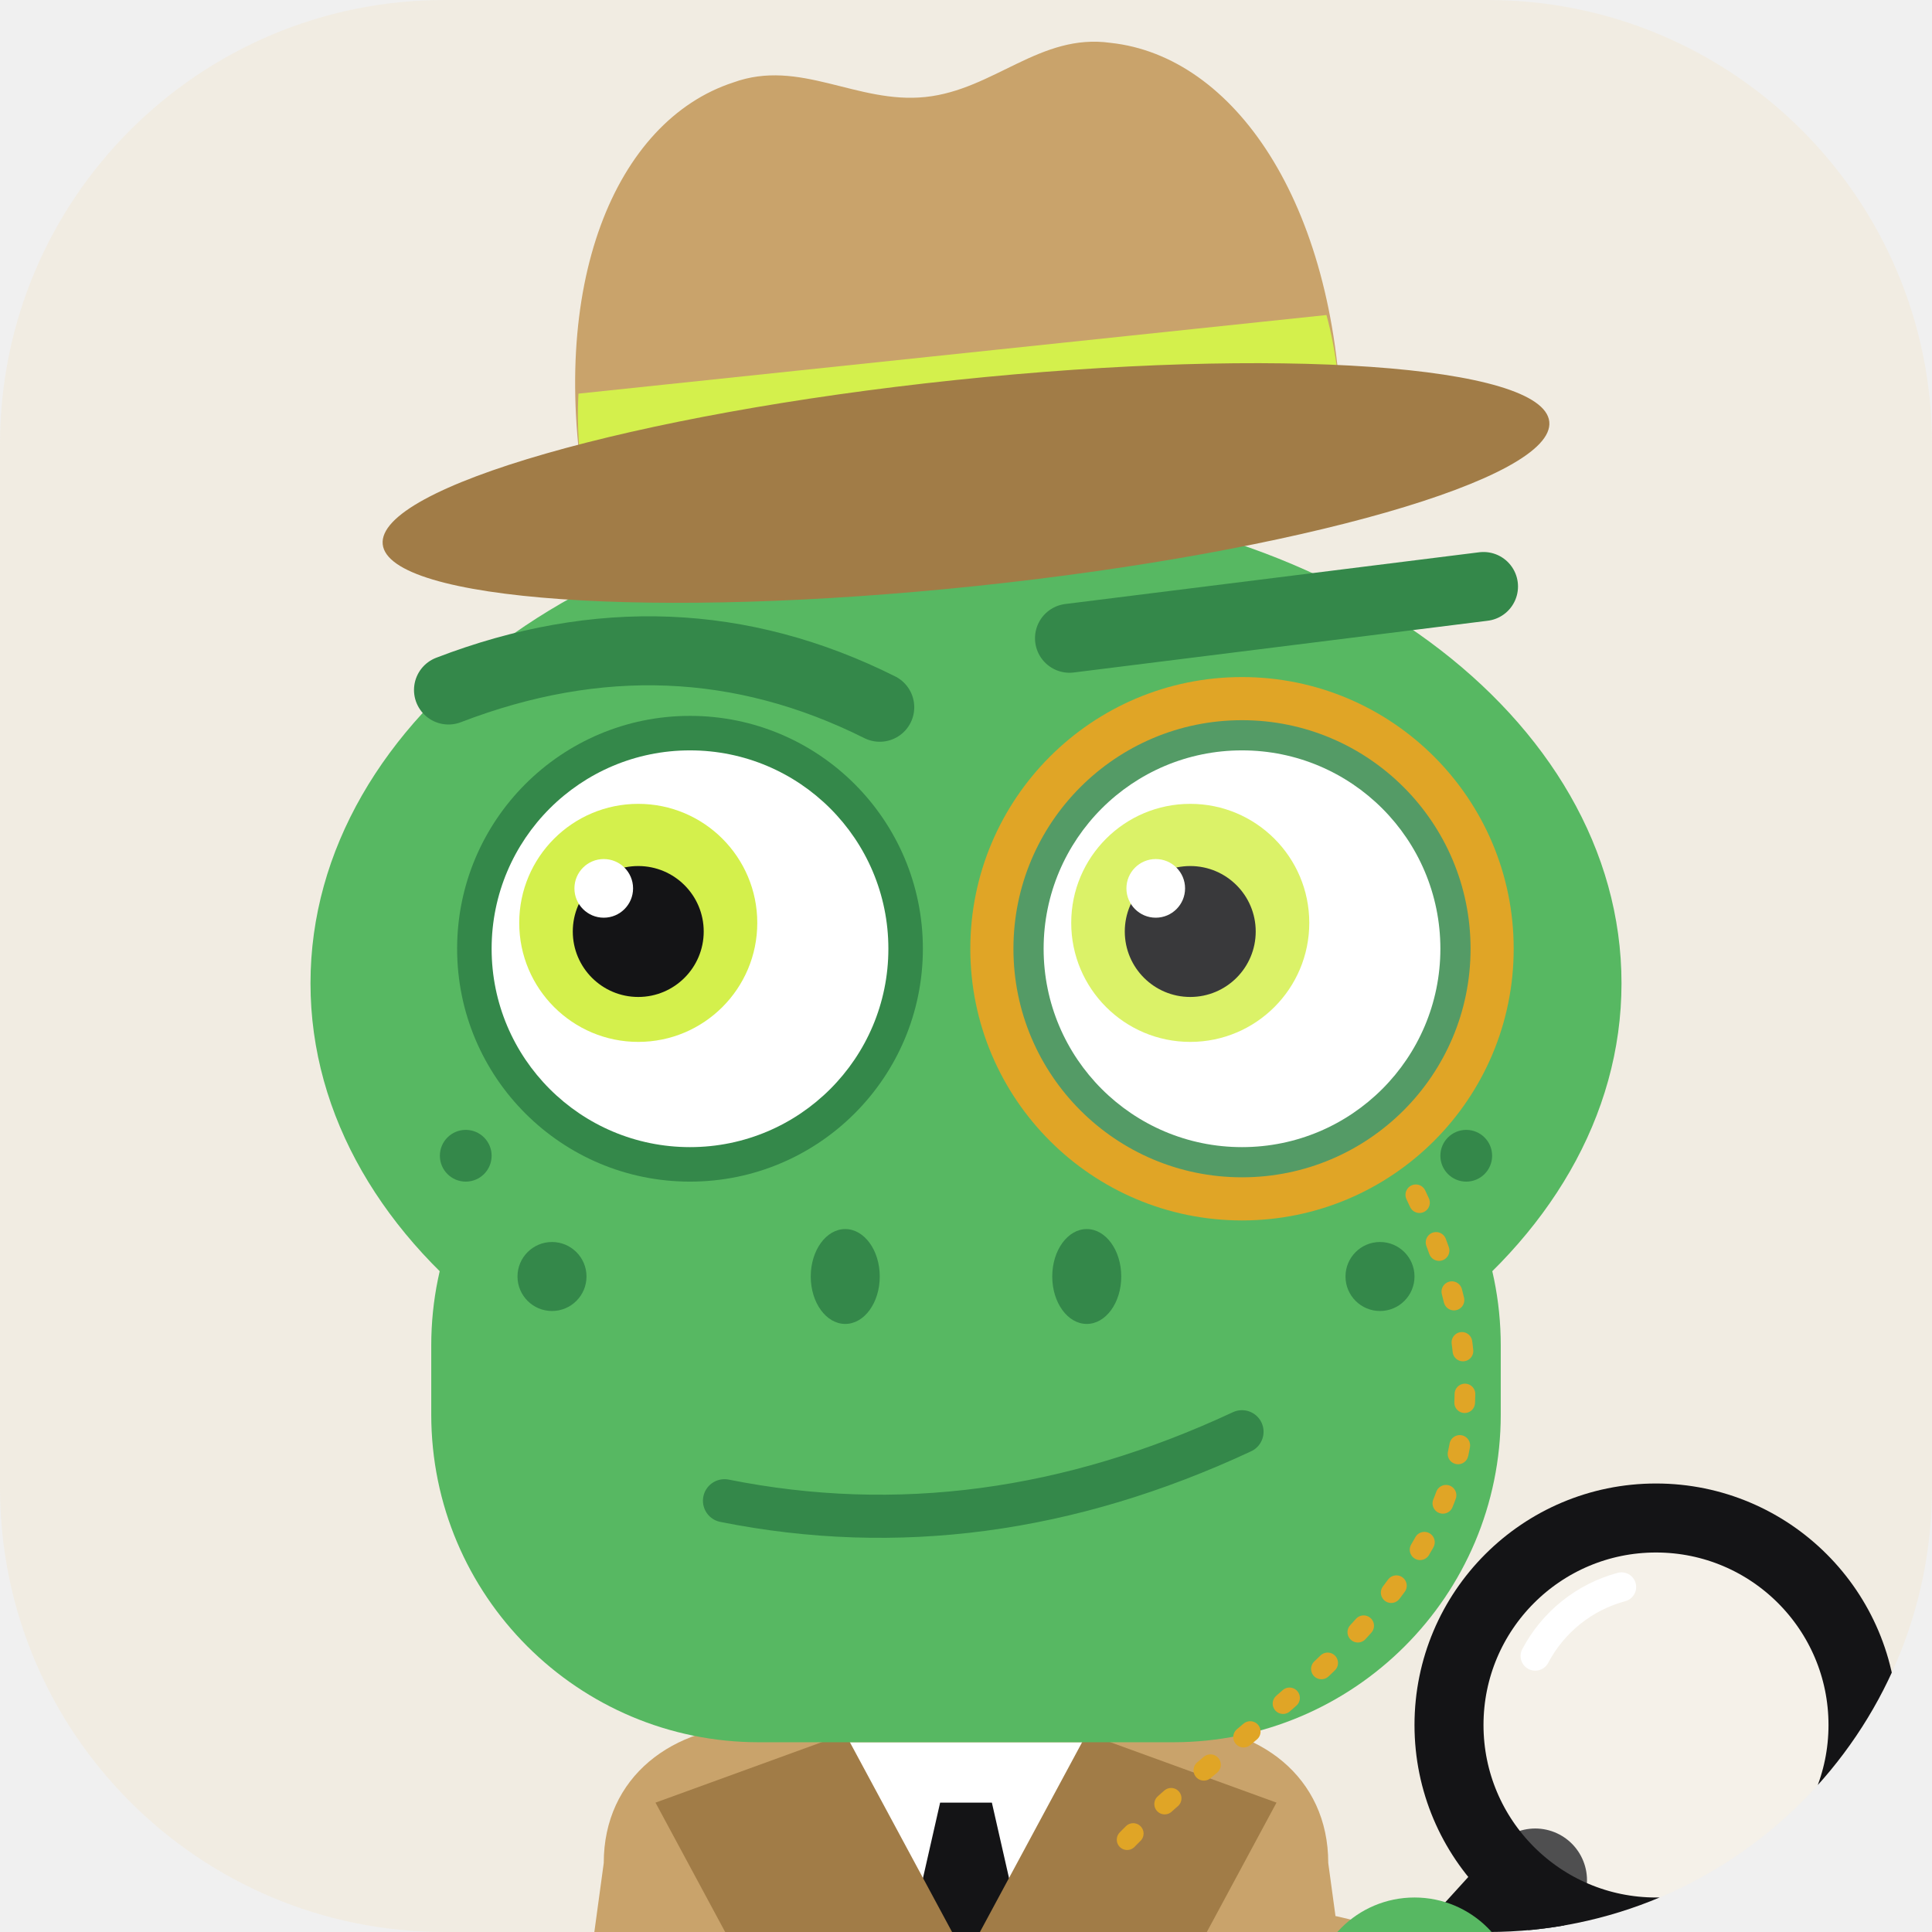
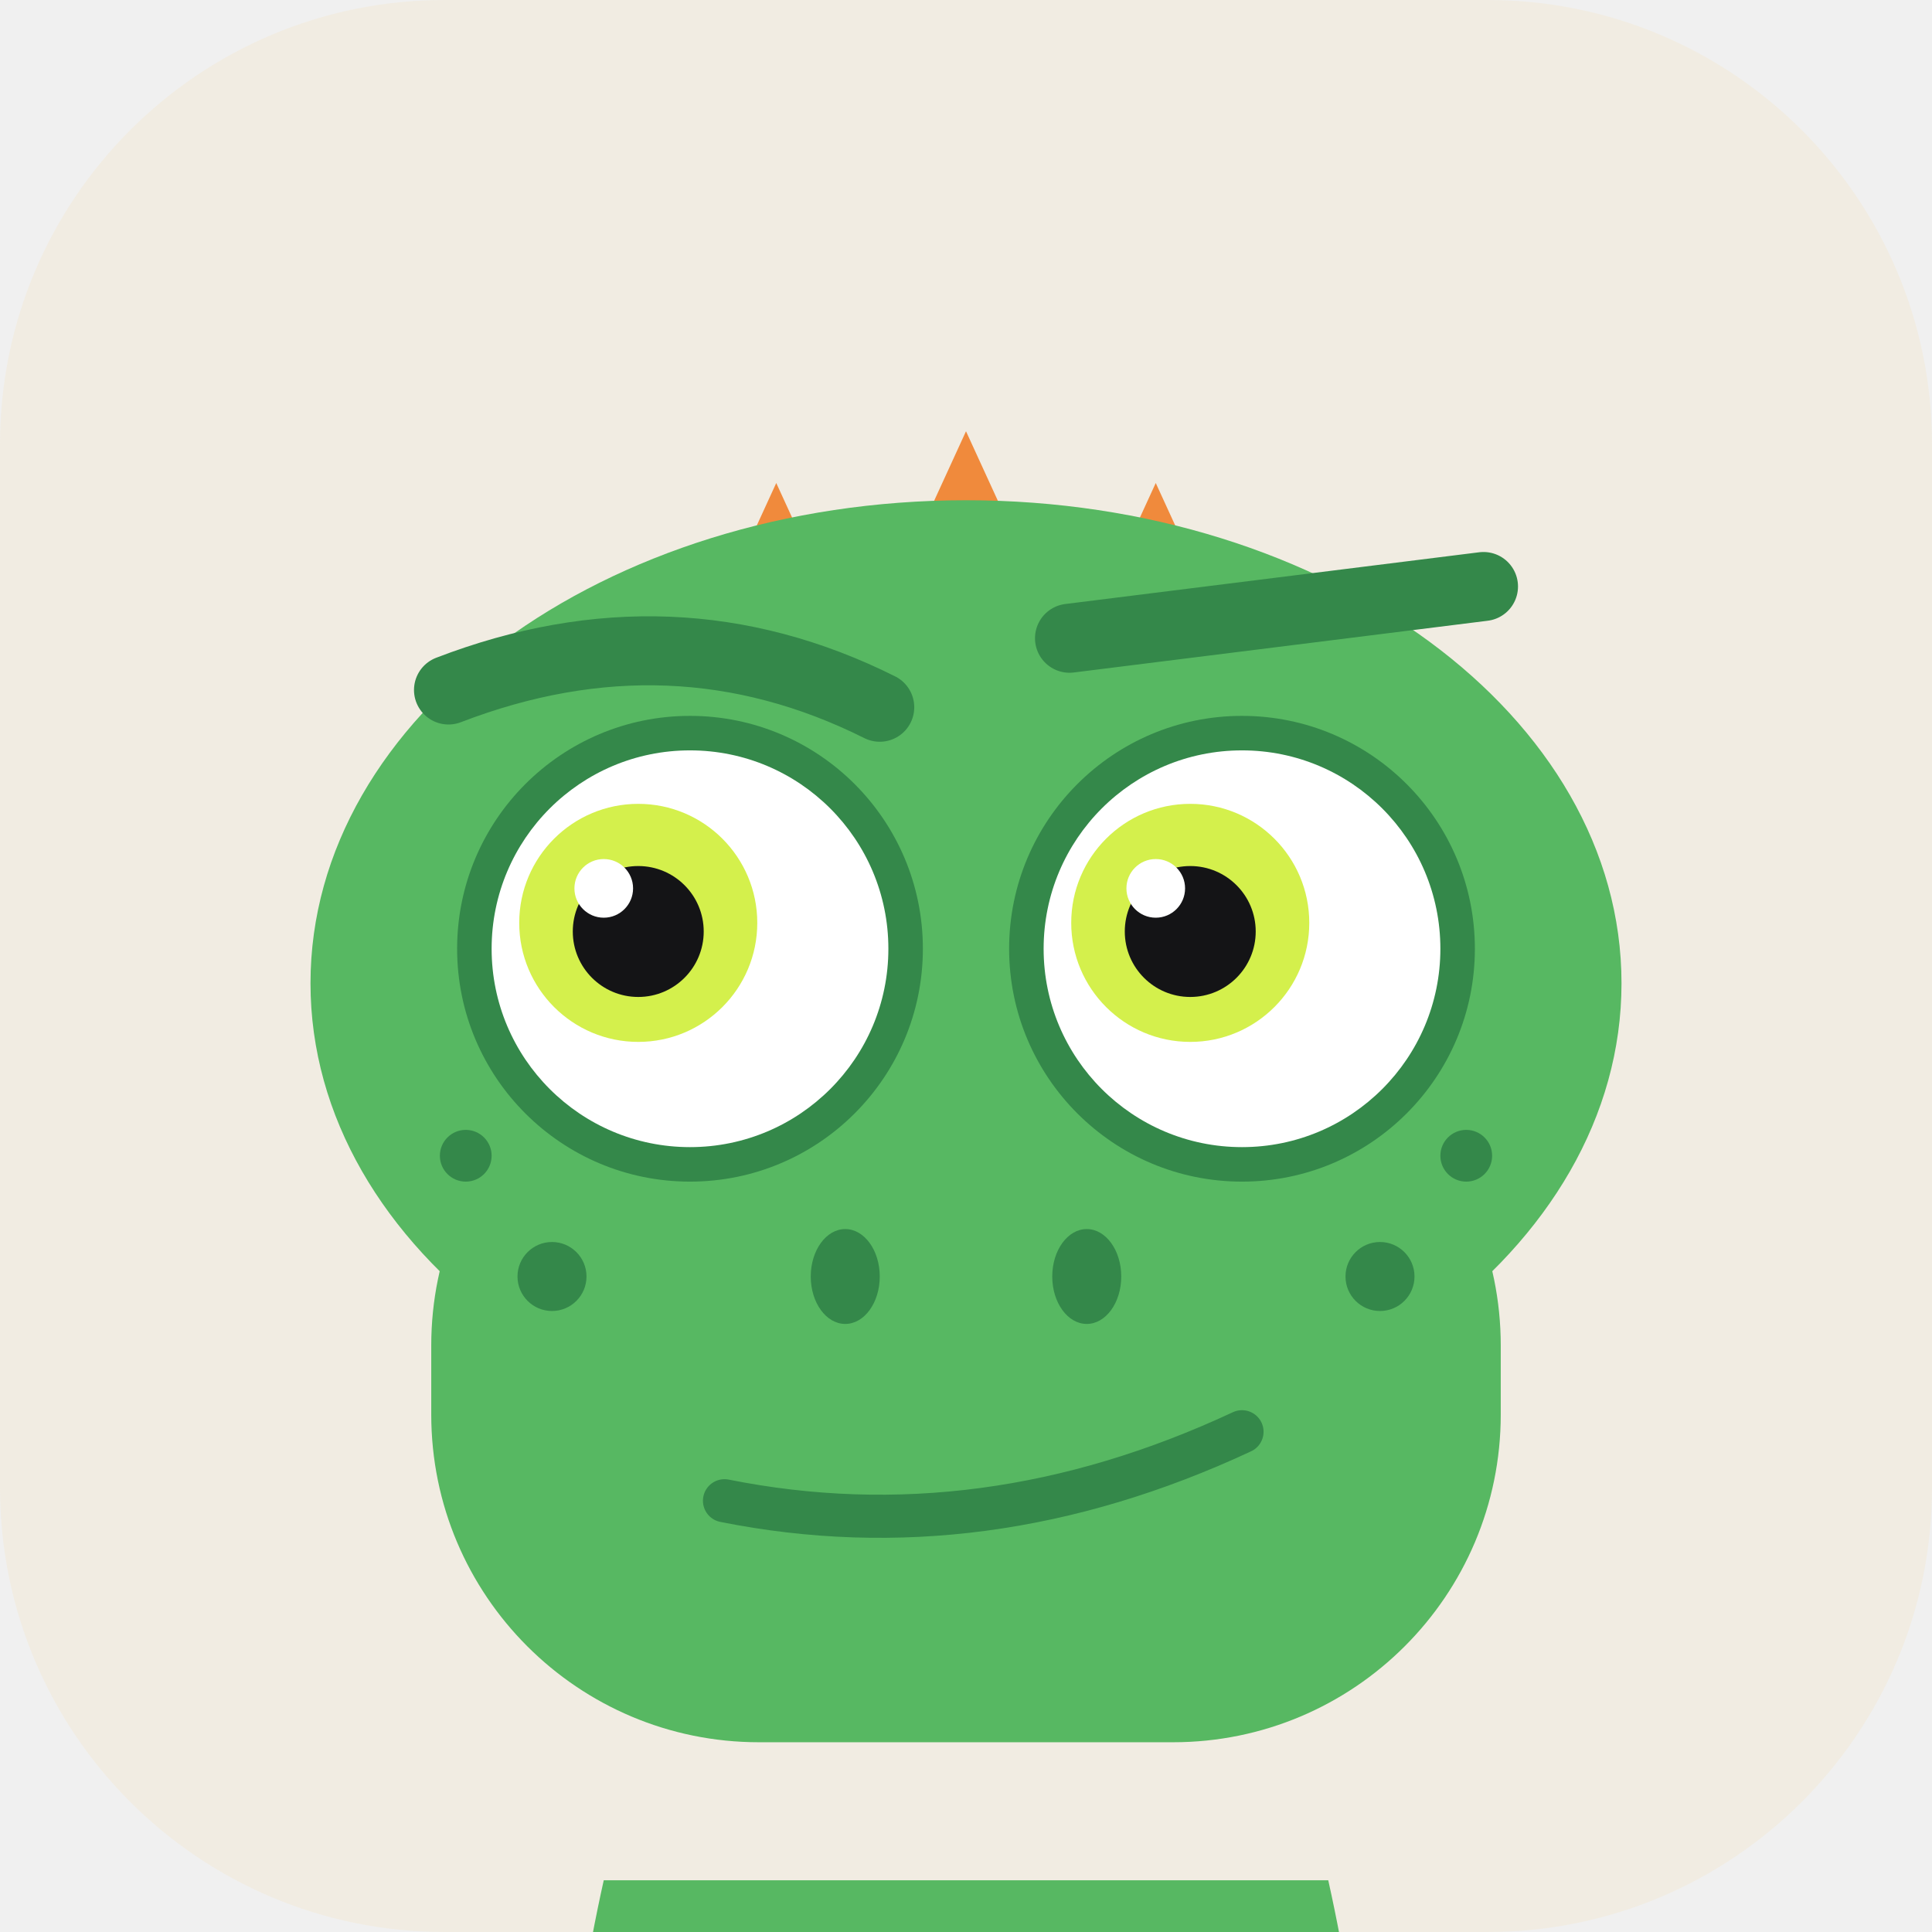
<svg xmlns="http://www.w3.org/2000/svg" width="240" height="240" viewBox="8 -14 224 224" role="img" aria-label="Tobs, thinking">
  <clipPath id="ch37">
    <rect x="8" y="-14" width="224" height="224" rx="51.52" />
  </clipPath>
  <g clip-path="url(#ch37)">
    <rect x="8" y="-14" width="224" height="224" fill="#f1ece2" />
    <path d="M96 286c-42 10-70-8-74-40" fill="none" stroke="#57b862" stroke-width="28" stroke-linecap="round" stroke-linejoin="round" />
    <path d="M13 250l9-17 9 17z" transform="rotate(-70 22 250)" fill="#f08a3c" />
    <path d="M27 276l9-17 9 17z" transform="rotate(-40 36 276)" fill="#f08a3c" />
    <path d="M53 290l9-17 9 17z" transform="rotate(-15 62 290)" fill="#f08a3c" />
    <ellipse cx="96" cy="309" rx="24" ry="11" fill="#34884a" />
    <path d="M79 314l4 7 4-7z" fill="#ffffff" />
    <path d="M92 314l4 7 4-7z" fill="#ffffff" />
    <path d="M105 314l4 7 4-7z" fill="#ffffff" />
    <ellipse cx="144" cy="309" rx="24" ry="11" fill="#34884a" />
    <path d="M127 314l4 7 4-7z" fill="#ffffff" />
    <path d="M140 314l4 7 4-7z" fill="#ffffff" />
    <path d="M153 314l4 7 4-7z" fill="#ffffff" />
-     <path d="M78 202c0-10 8-16 18-16h48c10 0 18 6 18 16L174 290c1 6-3 10-9 10H75c-6 0-10-4-9-10z" fill="#c9a36b" />
-     <path d="M120 220V300" stroke="#a17c47" stroke-width="2.2" stroke-linecap="round" />
-     <rect x="69" y="249.84" width="102" height="12" rx="3" fill="#a17c47" />
-     <rect x="112" y="247.34" width="16" height="17" rx="3.5" fill="#c9a36b" stroke="#e0a526" stroke-width="3.6" />
-     <path d="M106 188l14 26 14-26z" fill="#ffffff" />
-     <path d="M117 195h6l2.5 11-5.5 7-5.5-7z" fill="#141416" />
-     <path d="M106 187l-22 8 14 26 22-8z" fill="#a17c47" />
-     <path d="M134 187l22 8-14 26-22-8z" fill="#a17c47" />
-     <path d="M84 216q-14 4-20 16" fill="none" stroke="#c9a36b" stroke-width="13" stroke-linecap="round" stroke-linejoin="round" />
+     <path d="M78 204c-8 36-6 70 6 98h72c12-28 14-62 6-98z" fill="#57b862" />
+     <ellipse cx="120" cy="258" rx="31" ry="40" fill="#e9f6c6" />
+     <path d="M84 216q-14 4-20 16" fill="none" stroke="#57b862" stroke-width="13" stroke-linecap="round" stroke-linejoin="round" />
    <path d="M60 228l-7 5m9 3l-5 7" fill="none" stroke="#34884a" stroke-width="3.4" stroke-linecap="round" stroke-linejoin="round" />
-     <path d="M156 214q10 0 16 6" fill="none" stroke="#c9a36b" stroke-width="13" stroke-linecap="round" stroke-linejoin="round" />
+     <path d="M156 216q14 4 20 16" fill="none" stroke="#57b862" stroke-width="13" stroke-linecap="round" stroke-linejoin="round" />
+     <path d="M180 228l7 5m-9 3l5 7" fill="none" stroke="#34884a" stroke-width="3.4" stroke-linecap="round" stroke-linejoin="round" />
+     <path d="M87 66l11-24 11 24z" fill="#f08a3c" />
+     <path d="M109 60l11-24 11 24z" fill="#f08a3c" />
+     <path d="M131 66l11-24 11 24z" fill="#f08a3c" />
    <ellipse cx="120" cy="100" rx="76" ry="56" fill="#57b862" />
    <rect x="58" y="104" width="124" height="84" rx="38" fill="#57b862" />
    <circle cx="72" cy="134" r="4" fill="#34884a" />
    <circle cx="62" cy="120" r="3" fill="#34884a" />
    <circle cx="168" cy="134" r="4" fill="#34884a" />
    <circle cx="178" cy="120" r="3" fill="#34884a" />
    <circle cx="88" cy="96" r="27" fill="#34884a" />
    <circle cx="88" cy="96" r="23" fill="#ffffff" />
    <circle cx="82" cy="93" r="13.8" fill="#d4f04c" />
    <circle cx="82" cy="94" r="7.59" fill="#141416" />
    <circle cx="78" cy="89" r="3.4" fill="#ffffff" />
    <circle cx="152" cy="96" r="27" fill="#34884a" />
    <circle cx="152" cy="96" r="23" fill="#ffffff" />
    <circle cx="146" cy="93" r="13.8" fill="#d4f04c" />
    <circle cx="146" cy="94" r="7.59" fill="#141416" />
    <circle cx="142" cy="89" r="3.4" fill="#ffffff" />
    <path d="M60 66q26-10 50 2M132 60l48-6" fill="none" stroke="#34884a" stroke-width="8" stroke-linecap="round" stroke-linejoin="round" />
    <ellipse cx="106" cy="134" rx="4" ry="5.5" fill="#34884a" />
    <ellipse cx="134" cy="134" rx="4" ry="5.5" fill="#34884a" />
    <path d="M92 160q30 6 60-8" fill="none" stroke="#34884a" stroke-width="5" stroke-linecap="round" stroke-linejoin="round" />
-     <path d="M169.4 119.2C195 165 156 181 138 200" fill="none" stroke="#e0a526" stroke-width="2.4" stroke-linecap="round" stroke-dasharray="1 5" />
-     <circle cx="152" cy="96" r="29" fill="#ffffff" fill-opacity=".16" stroke="#e0a526" stroke-width="5" />
-     <g transform="translate(0 -22) rotate(-6 120 64)">
-       <path d="M76 62c-2-26 8-44 22-47 8-2 14 4 22 4s14-6 22-4c14 3 24 21 22 47z" fill="#c9a36b" />
-       <path d="M76.4 49h87.2c.7 4.3.7 8.7.4 13H76c-.3-4.300-.3-8.700.4-13z" fill="#d4f04c" />
-       <ellipse cx="120" cy="64" rx="68" ry="12" fill="#a17c47" />
-     </g>
-     <path d="M186 204l-20 22" stroke="#141416" stroke-width="12" stroke-linecap="round" />
-     <circle cx="200" cy="186" r="24" fill="#ffffff" fill-opacity=".25" stroke="#141416" stroke-width="8" />
-     <path d="M186 178a16 16 0 0 1 10-8" fill="none" stroke="#ffffff" stroke-width="3.4" stroke-linecap="round" />
-     <circle cx="172" cy="218" r="12" fill="#57b862" />
  </g>
</svg>
